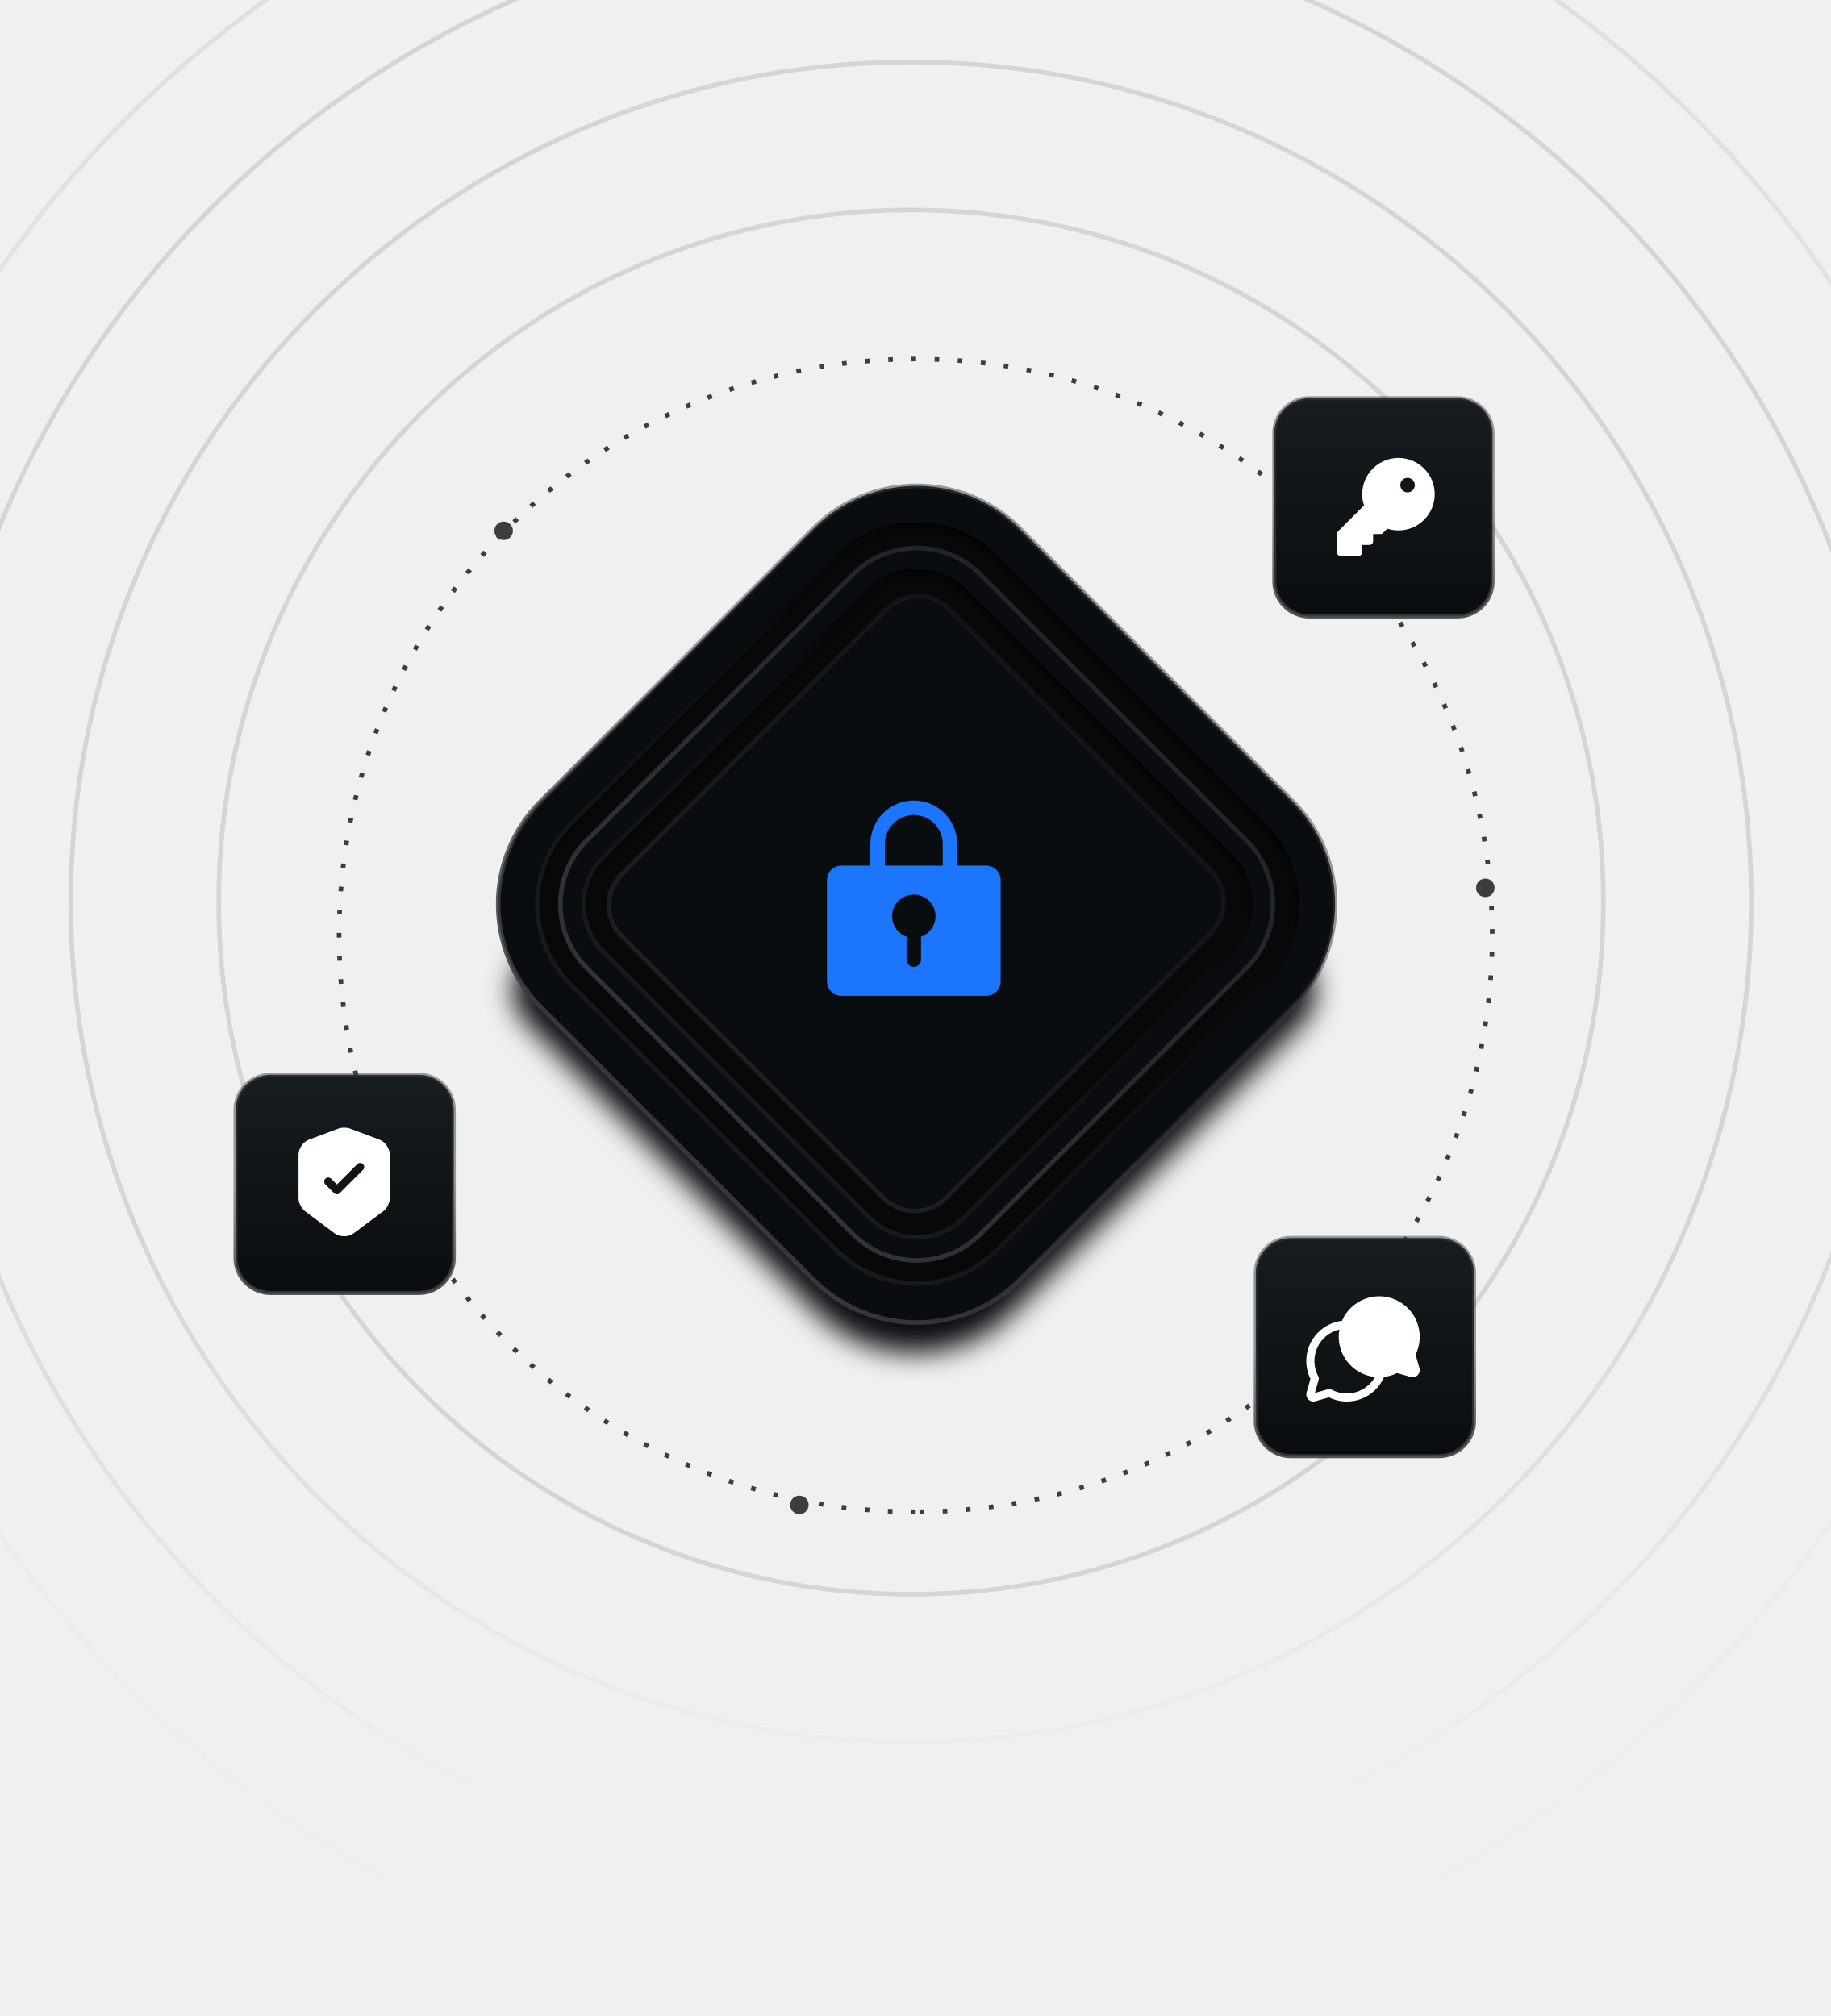
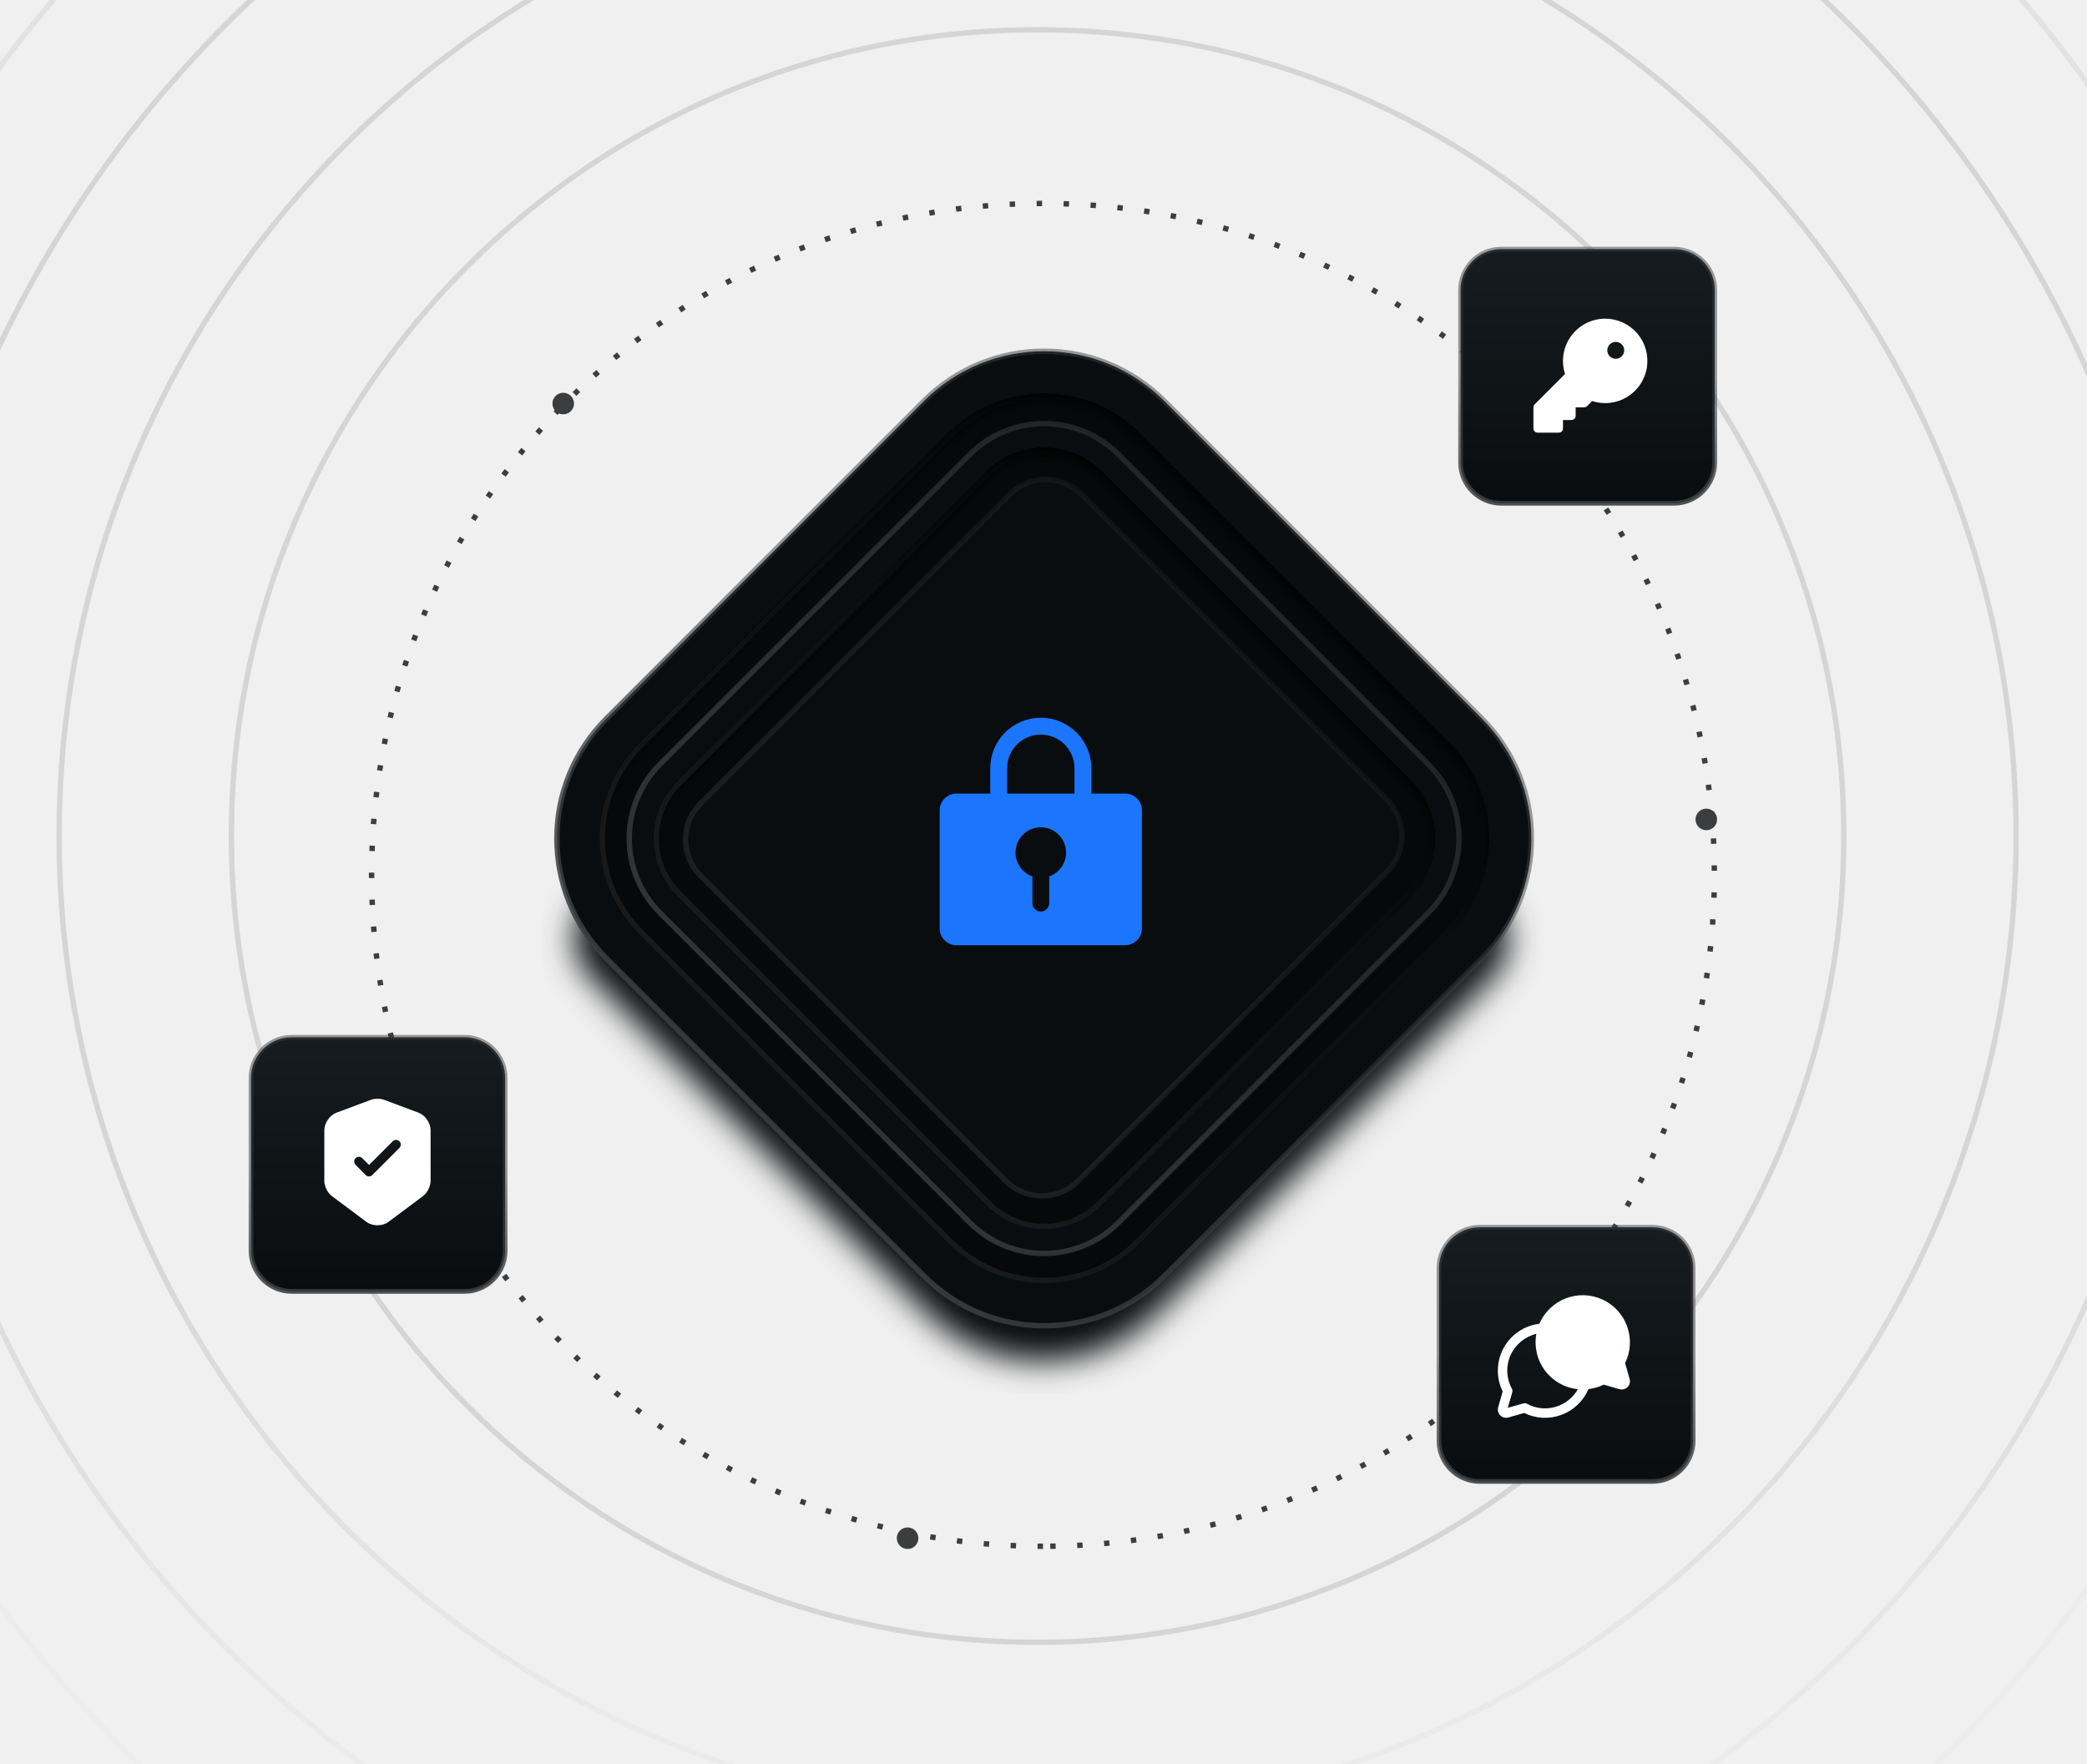
- <svg xmlns="http://www.w3.org/2000/svg" width="335" height="369" viewBox="0 0 335 369" fill="none">
-   <rect opacity="0.15" x="40.02" y="38.422" width="253.385" height="253.385" rx="126.692" stroke="#3B3D3F" stroke-width="0.847" stroke-linecap="square" stroke-linejoin="round" />
-   <path opacity="0.15" d="M12.953 165.119C12.953 80.2 81.793 11.359 166.712 11.359V11.359C251.631 11.359 320.472 80.2 320.472 165.119V165.119C320.472 250.037 251.631 318.878 166.712 318.878V318.878C81.793 318.878 12.953 250.037 12.953 165.119V165.119Z" stroke="url(#paint0_linear_10672_171094)" stroke-width="0.847" stroke-linecap="square" stroke-linejoin="round" />
-   <path opacity="0.15" d="M-13.668 165.116C-13.668 65.496 67.09 -15.262 166.71 -15.262V-15.262C266.329 -15.262 347.087 65.496 347.087 165.116V165.116C347.087 264.735 266.329 345.493 166.71 345.493V345.493C67.09 345.493 -13.668 264.735 -13.668 165.116V165.116Z" stroke="url(#paint1_linear_10672_171094)" stroke-width="0.847" stroke-linecap="square" stroke-linejoin="round" />
-   <path opacity="0.1" d="M-36.25 165.114C-36.25 53.022 54.619 -37.848 166.712 -37.848V-37.848C278.805 -37.848 369.674 53.022 369.674 165.114V165.114C369.674 277.207 278.805 368.077 166.712 368.077V368.077C54.619 368.077 -36.25 277.207 -36.25 165.114V165.114Z" stroke="url(#paint2_linear_10672_171094)" stroke-width="0.847" stroke-linecap="square" stroke-linejoin="round" />
-   <rect x="273.065" y="276.725" width="211.013" height="211.013" rx="105.506" transform="rotate(-180 273.065 276.725)" stroke="#3B3D3F" stroke-width="0.847" stroke-dasharray="0.85 3.39" />
-   <circle cx="146.281" cy="275.453" r="1.695" fill="#3B3D3F" />
-   <circle cx="271.796" cy="162.507" r="1.695" fill="#3B3D3F" />
-   <circle cx="92.164" cy="97.156" r="1.695" fill="#3B3D3F" />
-   <g filter="url(#filter0_f_10672_171094)">
-     <path d="M185.342 240.155L238.193 187.304C243.529 181.968 239.754 172.844 232.208 172.838L102.431 172.732C94.878 172.726 91.091 181.858 96.432 187.199L149.389 240.155C159.317 250.084 175.414 250.084 185.342 240.155Z" fill="#0A0D0F" />
+ <svg xmlns="http://www.w3.org/2000/svg" width="387" height="327" viewBox="0 0 387 327" fill="none">
+   <rect opacity="0.15" x="42.906" y="5.523" width="299" height="299" rx="149.5" stroke="#3B3D3F" stroke-linecap="square" stroke-linejoin="round" />
+   <path opacity="0.15" d="M10.969 155.025C10.969 54.819 92.202 -26.414 192.408 -26.414V-26.414C292.614 -26.414 373.848 54.819 373.848 155.025V155.025C373.848 255.232 292.614 336.465 192.408 336.465V336.465C92.202 336.465 10.969 255.232 10.969 155.025V155.025Z" stroke="url(#paint0_linear_10672_161503)" stroke-linecap="square" stroke-linejoin="round" />
+   <path opacity="0.15" d="M-20.445 155.021C-20.445 37.468 74.851 -57.828 192.404 -57.828V-57.828C309.958 -57.828 405.254 37.468 405.254 155.021V155.021C405.254 272.575 309.958 367.871 192.404 367.871V367.871C74.851 367.871 -20.445 272.575 -20.445 155.021V155.021Z" stroke="url(#paint1_linear_10672_161503)" stroke-linecap="square" stroke-linejoin="round" />
+   <path opacity="0.1" d="M-47.094 155.023C-47.094 22.751 60.134 -84.477 192.406 -84.477V-84.477C324.678 -84.477 431.906 22.751 431.906 155.023V155.023C431.906 287.296 324.678 394.523 192.406 394.523V394.523C60.134 394.523 -47.094 287.296 -47.094 155.023V155.023Z" stroke="url(#paint2_linear_10672_161503)" stroke-linecap="square" stroke-linejoin="round" />
+   <rect x="317.906" y="286.723" width="249" height="249" rx="124.5" transform="rotate(-180 317.906 286.723)" stroke="#3B3D3F" stroke-dasharray="1 4" />
+   <circle cx="168.297" cy="285.223" r="2" fill="#3B3D3F" />
+   <circle cx="316.406" cy="151.945" r="2" fill="#3B3D3F" />
+   <circle cx="104.438" cy="74.828" r="2" fill="#3B3D3F" />
+   <g filter="url(#filter0_f_10672_161503)">
+     <path d="M214.393 243.57L276.758 181.205C283.055 174.908 278.6 164.141 269.695 164.133L116.556 164.009C107.643 164.002 103.174 174.777 109.477 181.08L171.966 243.57C183.682 255.285 202.677 255.285 214.393 243.57Z" fill="#0A0D0F" />
  </g>
-   <rect x="167.738" y="77.88" width="123.92" height="123.92" rx="26.694" transform="rotate(45 167.738 77.8805)" fill="#0A0D0F" stroke="url(#paint3_linear_10672_171094)" stroke-width="0.847" />
-   <g filter="url(#filter1_i_10672_171094)">
-     <rect x="167.738" y="86.867" width="111.209" height="111.209" rx="21.186" transform="rotate(45 167.738 86.8672)" fill="#060809" />
+   <rect x="193.617" y="52.082" width="146.229" height="146.229" rx="31.5" transform="rotate(45 193.617 52.0821)" fill="#0A0D0F" stroke="url(#paint3_linear_10672_161503)" />
+   <g filter="url(#filter1_i_10672_161503)">
+     <rect x="193.617" y="62.688" width="131.229" height="131.229" rx="25" transform="rotate(45 193.617 62.6875)" fill="#060809" />
  </g>
-   <rect x="167.738" y="87.466" width="110.361" height="110.361" rx="20.762" transform="rotate(45 167.738 87.4664)" stroke="url(#paint4_linear_10672_171094)" stroke-width="0.847" />
-   <rect x="167.738" y="93.463" width="101.887" height="101.887" rx="16.525" transform="rotate(45 167.738 93.4625)" fill="#0A0D0F" stroke="url(#paint5_linear_10672_171094)" stroke-width="0.847" />
-   <g filter="url(#filter2_i_10672_171094)">
-     <rect x="167.738" y="98.852" width="94.26" height="94.26" rx="12.712" transform="rotate(45 167.738 98.8516)" fill="#060809" />
+   <rect x="193.617" y="63.395" width="130.229" height="130.229" rx="24.5" transform="rotate(45 193.617 63.3946)" stroke="url(#paint4_linear_10672_161503)" />
+   <rect x="193.617" y="70.469" width="120.229" height="120.229" rx="19.5" transform="rotate(45 193.617 70.4688)" fill="#0A0D0F" stroke="url(#paint5_linear_10672_161503)" />
+   <g filter="url(#filter2_i_10672_161503)">
+     <rect x="193.617" y="76.832" width="111.229" height="111.229" rx="15" transform="rotate(45 193.617 76.832)" fill="#060809" />
  </g>
-   <rect x="167.738" y="99.451" width="93.413" height="93.413" rx="12.288" transform="rotate(45 167.738 99.4508)" stroke="url(#paint6_linear_10672_171094)" stroke-width="0.847" />
-   <rect x="167.984" y="105.755" width="83.897" height="84.744" rx="8.051" transform="rotate(45 167.984 105.755)" fill="#0A0D0F" stroke="url(#paint7_linear_10672_171094)" stroke-width="0.847" />
-   <path d="M180.455 158.441H175.158V154.468C175.158 152.361 174.321 150.34 172.832 148.85C171.342 147.36 169.321 146.523 167.214 146.523C165.107 146.523 163.086 147.36 161.596 148.85C160.106 150.34 159.269 152.361 159.269 154.468V158.441H153.972C153.27 158.441 152.597 158.72 152.1 159.216C151.603 159.713 151.324 160.386 151.324 161.089V179.627C151.324 180.329 151.603 181.002 152.1 181.499C152.597 181.996 153.27 182.275 153.972 182.275H180.455C181.157 182.275 181.831 181.996 182.328 181.499C182.824 181.002 183.103 180.329 183.103 179.627V161.089C183.103 160.386 182.824 159.713 182.328 159.216C181.831 158.72 181.157 158.441 180.455 158.441ZM168.538 171.455V175.654C168.538 176.005 168.398 176.342 168.15 176.59C167.902 176.839 167.565 176.978 167.214 176.978C166.863 176.978 166.526 176.839 166.277 176.59C166.029 176.342 165.89 176.005 165.89 175.654V171.455C165.006 171.143 164.262 170.528 163.787 169.72C163.313 168.912 163.14 167.962 163.299 167.038C163.457 166.115 163.937 165.277 164.653 164.673C165.37 164.069 166.277 163.737 167.214 163.737C168.151 163.737 169.058 164.069 169.774 164.673C170.491 165.277 170.97 166.115 171.129 167.038C171.287 167.962 171.114 168.912 170.64 169.72C170.166 170.528 169.421 171.143 168.538 171.455ZM172.51 158.441H161.917V154.468C161.917 153.063 162.475 151.716 163.469 150.723C164.462 149.73 165.809 149.172 167.214 149.172C168.618 149.172 169.966 149.73 170.959 150.723C171.952 151.716 172.51 153.063 172.51 154.468V158.441Z" fill="#1C76FD" />
-   <rect x="43.104" y="196.733" width="39.938" height="39.938" rx="6.41" fill="url(#paint8_linear_10672_171094)" />
-   <rect x="43.104" y="196.733" width="39.938" height="39.938" rx="6.41" stroke="url(#paint9_linear_10672_171094)" stroke-width="0.739" />
-   <path d="M69.445 208.597L64.008 206.56C63.444 206.352 62.525 206.352 61.961 206.56L56.523 208.597C55.475 208.992 54.625 210.218 54.625 211.335V219.344C54.625 220.144 55.149 221.202 55.792 221.677L61.229 225.74C62.188 226.462 63.76 226.462 64.719 225.74L70.157 221.677C70.8 221.192 71.324 220.144 71.324 219.344V211.335C71.334 210.218 70.483 208.992 69.445 208.597ZM66.42 214.133L62.169 218.385C62.02 218.533 61.833 218.602 61.645 218.602C61.457 218.602 61.269 218.533 61.121 218.385L59.539 216.783C59.252 216.496 59.252 216.022 59.539 215.735C59.825 215.448 60.3 215.448 60.587 215.735L61.654 216.803L65.382 213.075C65.669 212.789 66.143 212.789 66.43 213.075C66.717 213.362 66.717 213.847 66.42 214.133Z" fill="white" />
-   <rect x="233.182" y="72.889" width="39.938" height="39.938" rx="6.41" fill="url(#paint10_linear_10672_171094)" />
-   <rect x="233.182" y="72.889" width="39.938" height="39.938" rx="6.41" stroke="url(#paint11_linear_10672_171094)" stroke-width="0.739" />
-   <path d="M255.907 83.819C254.859 83.82 253.827 84.069 252.894 84.545C251.962 85.021 251.154 85.711 250.539 86.558C249.924 87.405 249.517 88.386 249.354 89.421C249.19 90.455 249.273 91.513 249.596 92.51L244.821 97.284C244.759 97.345 244.711 97.418 244.677 97.499C244.644 97.579 244.627 97.666 244.627 97.753V101.071C244.627 101.247 244.697 101.415 244.821 101.54C244.946 101.664 245.114 101.734 245.29 101.734H248.608C248.784 101.734 248.953 101.664 249.077 101.54C249.202 101.415 249.272 101.247 249.272 101.071V99.744H250.599C250.775 99.744 250.943 99.674 251.068 99.549C251.192 99.425 251.262 99.256 251.262 99.08V97.753H252.589C252.676 97.753 252.763 97.736 252.843 97.703C252.924 97.669 252.997 97.621 253.059 97.559L253.851 96.765C254.763 97.061 255.729 97.156 256.681 97.043C257.633 96.931 258.549 96.613 259.367 96.112C260.184 95.611 260.884 94.939 261.416 94.142C261.949 93.345 262.303 92.442 262.453 91.495C262.604 90.548 262.547 89.579 262.287 88.657C262.028 87.734 261.571 86.878 260.949 86.148C260.326 85.419 259.553 84.833 258.683 84.431C257.813 84.029 256.865 83.82 255.907 83.819ZM257.565 90.123C257.303 90.123 257.046 90.045 256.828 89.899C256.61 89.753 256.44 89.546 256.339 89.303C256.239 89.061 256.213 88.794 256.264 88.537C256.315 88.279 256.441 88.043 256.627 87.857C256.813 87.672 257.049 87.545 257.307 87.494C257.564 87.443 257.831 87.469 258.073 87.57C258.316 87.67 258.523 87.84 258.669 88.058C258.815 88.277 258.892 88.533 258.892 88.796C258.892 89.148 258.753 89.485 258.504 89.734C258.255 89.983 257.917 90.123 257.565 90.123Z" fill="white" />
-   <rect x="229.791" y="226.592" width="39.938" height="39.938" rx="6.41" fill="url(#paint12_linear_10672_171094)" />
-   <rect x="229.791" y="226.592" width="39.938" height="39.938" rx="6.41" stroke="url(#paint13_linear_10672_171094)" stroke-width="0.739" />
-   <path d="M239.797 252.395C239.274 251.332 239.013 250.159 239.037 248.974C239.06 247.79 239.367 246.628 239.932 245.587C240.497 244.545 241.303 243.654 242.283 242.988C243.263 242.323 244.388 241.901 245.564 241.76C245.954 240.85 246.522 240.028 247.235 239.342C247.948 238.655 248.791 238.119 249.714 237.763C250.637 237.407 251.623 237.24 252.612 237.271C253.601 237.302 254.573 237.531 255.473 237.944C256.372 238.357 257.179 238.946 257.847 239.675C258.516 240.405 259.031 241.261 259.363 242.193C259.695 243.125 259.838 244.115 259.782 245.102C259.726 246.09 259.473 247.057 259.037 247.946L259.747 250.431C259.811 250.654 259.813 250.889 259.755 251.113C259.697 251.337 259.58 251.541 259.417 251.705C259.253 251.868 259.049 251.985 258.825 252.043C258.601 252.101 258.366 252.098 258.144 252.035L255.658 251.325C254.908 251.693 254.101 251.932 253.271 252.032C252.876 252.959 252.295 253.795 251.566 254.49C250.836 255.185 249.973 255.724 249.028 256.074C248.084 256.424 247.078 256.578 246.071 256.527C245.065 256.475 244.08 256.219 243.176 255.774L240.69 256.484C240.468 256.547 240.233 256.55 240.009 256.492C239.785 256.434 239.581 256.317 239.417 256.154C239.254 255.99 239.137 255.786 239.079 255.562C239.021 255.338 239.024 255.103 239.087 254.881L239.797 252.395ZM241.304 252.519L240.604 254.967L243.052 254.267C243.239 254.215 243.438 254.237 243.608 254.33C244.975 255.074 246.579 255.251 248.076 254.824C249.572 254.397 250.841 253.399 251.609 252.046C250.594 251.94 249.611 251.626 248.723 251.123C247.835 250.619 247.061 249.938 246.448 249.121C245.836 248.304 245.399 247.369 245.165 246.376C244.931 245.382 244.905 244.351 245.088 243.346C244.2 243.556 243.372 243.967 242.668 244.549C241.965 245.131 241.405 245.867 241.033 246.701C240.661 247.534 240.486 248.443 240.522 249.355C240.558 250.267 240.804 251.158 241.241 251.96C241.335 252.131 241.357 252.331 241.304 252.519Z" fill="white" />
+   <rect x="193.617" y="77.539" width="110.229" height="110.229" rx="14.5" transform="rotate(45 193.617 77.5391)" stroke="url(#paint6_linear_10672_161503)" />
+   <rect x="193.906" y="84.977" width="99" height="100" rx="9.5" transform="rotate(45 193.906 84.9766)" fill="#0A0D0F" stroke="url(#paint7_linear_10672_161503)" />
+   <path d="M208.625 147.148H202.375V142.461C202.375 139.975 201.387 137.59 199.629 135.832C197.871 134.074 195.486 133.086 193 133.086C190.514 133.086 188.129 134.074 186.371 135.832C184.613 137.59 183.625 139.975 183.625 142.461V147.148H177.375C176.546 147.148 175.751 147.478 175.165 148.064C174.579 148.65 174.25 149.445 174.25 150.273V172.148C174.25 172.977 174.579 173.772 175.165 174.358C175.751 174.944 176.546 175.273 177.375 175.273H208.625C209.454 175.273 210.249 174.944 210.835 174.358C211.421 173.772 211.75 172.977 211.75 172.148V150.273C211.75 149.445 211.421 148.65 210.835 148.064C210.249 147.478 209.454 147.148 208.625 147.148ZM194.562 162.506V167.461C194.562 167.875 194.398 168.273 194.105 168.566C193.812 168.859 193.414 169.023 193 169.023C192.586 169.023 192.188 168.859 191.895 168.566C191.602 168.273 191.437 167.875 191.437 167.461V162.506C190.395 162.137 189.516 161.412 188.957 160.458C188.397 159.504 188.193 158.384 188.38 157.294C188.567 156.204 189.133 155.215 189.979 154.503C190.824 153.79 191.894 153.399 193 153.399C194.106 153.399 195.176 153.79 196.021 154.503C196.867 155.215 197.433 156.204 197.62 157.294C197.807 158.384 197.603 159.504 197.043 160.458C196.484 161.412 195.605 162.137 194.562 162.506ZM199.25 147.148H186.75V142.461C186.75 140.803 187.408 139.214 188.581 138.042C189.753 136.869 191.342 136.211 193 136.211C194.658 136.211 196.247 136.869 197.419 138.042C198.592 139.214 199.25 140.803 199.25 142.461V147.148Z" fill="#1C76FD" />
+   <rect x="46.545" y="192.334" width="47.128" height="47.128" rx="7.564" fill="url(#paint8_linear_10672_161503)" />
+   <rect x="46.545" y="192.334" width="47.128" height="47.128" rx="7.564" stroke="url(#paint9_linear_10672_161503)" stroke-width="0.872" />
+   <path d="M77.627 206.33L71.21 203.927C70.545 203.682 69.46 203.682 68.795 203.927L62.379 206.33C61.142 206.797 60.139 208.243 60.139 209.562V219.012C60.139 219.957 60.757 221.205 61.515 221.765L67.932 226.56C69.064 227.412 70.919 227.412 72.05 226.56L78.467 221.765C79.225 221.193 79.844 219.957 79.844 219.012V209.562C79.855 208.243 78.852 206.797 77.627 206.33ZM74.057 212.863L69.04 217.88C68.865 218.055 68.644 218.137 68.422 218.137C68.2 218.137 67.979 218.055 67.804 217.88L65.937 215.99C65.599 215.652 65.599 215.092 65.937 214.753C66.275 214.415 66.835 214.415 67.174 214.753L68.434 216.013L72.832 211.615C73.17 211.277 73.73 211.277 74.069 211.615C74.407 211.953 74.407 212.525 74.057 212.863Z" fill="white" />
+   <rect x="270.842" y="46.194" width="47.128" height="47.128" rx="7.564" fill="url(#paint10_linear_10672_161503)" />
+   <rect x="270.842" y="46.194" width="47.128" height="47.128" rx="7.564" stroke="url(#paint11_linear_10672_161503)" stroke-width="0.872" />
+   <path d="M297.66 59.089C296.424 59.09 295.206 59.384 294.105 59.946C293.005 60.507 292.052 61.321 291.326 62.321C290.6 63.321 290.121 64.479 289.927 65.699C289.734 66.92 289.832 68.169 290.213 69.344L284.579 74.978C284.506 75.05 284.448 75.137 284.409 75.232C284.37 75.327 284.35 75.429 284.35 75.531V79.446C284.35 79.654 284.432 79.853 284.579 80C284.726 80.147 284.925 80.229 285.133 80.229H289.047C289.255 80.229 289.454 80.147 289.601 80C289.748 79.853 289.83 79.654 289.83 79.446V77.88H291.396C291.604 77.88 291.803 77.798 291.95 77.651C292.097 77.504 292.179 77.305 292.179 77.097V75.531H293.745C293.848 75.532 293.95 75.511 294.045 75.472C294.14 75.433 294.226 75.375 294.299 75.302L295.235 74.366C296.311 74.715 297.45 74.827 298.573 74.694C299.697 74.561 300.778 74.186 301.743 73.595C302.708 73.004 303.533 72.211 304.162 71.27C304.79 70.33 305.208 69.264 305.385 68.147C305.563 67.029 305.496 65.887 305.189 64.797C304.883 63.708 304.344 62.699 303.609 61.838C302.875 60.977 301.963 60.286 300.936 59.811C299.909 59.337 298.791 59.09 297.66 59.089ZM299.617 66.528C299.308 66.528 299.005 66.436 298.747 66.264C298.49 66.091 298.289 65.847 298.171 65.561C298.052 65.275 298.021 64.96 298.081 64.656C298.142 64.352 298.291 64.073 298.51 63.854C298.729 63.635 299.008 63.486 299.312 63.426C299.616 63.365 299.93 63.396 300.217 63.515C300.503 63.633 300.747 63.834 300.919 64.092C301.091 64.349 301.183 64.652 301.183 64.962C301.183 65.377 301.018 65.775 300.725 66.069C300.431 66.362 300.033 66.528 299.617 66.528Z" fill="white" />
+   <rect x="266.842" y="227.569" width="47.128" height="47.128" rx="7.564" fill="url(#paint12_linear_10672_161503)" />
+   <rect x="266.842" y="227.569" width="47.128" height="47.128" rx="7.564" stroke="url(#paint13_linear_10672_161503)" stroke-width="0.872" />
+   <path d="M278.648 258.013C278.03 256.758 277.723 255.374 277.751 253.977C277.778 252.579 278.141 251.208 278.807 249.979C279.474 248.75 280.425 247.699 281.581 246.913C282.737 246.127 284.065 245.63 285.453 245.463C285.913 244.39 286.584 243.42 287.425 242.61C288.266 241.8 289.26 241.167 290.35 240.747C291.44 240.327 292.602 240.13 293.769 240.167C294.936 240.204 296.084 240.473 297.145 240.961C298.206 241.448 299.159 242.142 299.948 243.004C300.736 243.865 301.344 244.875 301.736 245.975C302.128 247.075 302.296 248.242 302.23 249.408C302.164 250.573 301.865 251.714 301.352 252.763L302.189 255.696C302.264 255.959 302.267 256.236 302.199 256.5C302.13 256.764 301.993 257.005 301.8 257.198C301.607 257.391 301.366 257.529 301.101 257.598C300.837 257.666 300.56 257.663 300.297 257.588L297.364 256.75C296.479 257.185 295.526 257.467 294.547 257.585C294.081 258.678 293.396 259.665 292.535 260.485C291.675 261.305 290.656 261.941 289.541 262.355C288.426 262.768 287.239 262.95 286.052 262.889C284.864 262.828 283.702 262.526 282.635 262L279.702 262.838C279.44 262.913 279.162 262.916 278.898 262.848C278.634 262.779 278.393 262.641 278.2 262.448C278.007 262.255 277.869 262.014 277.8 261.75C277.732 261.486 277.735 261.209 277.81 260.946L278.648 258.013ZM280.426 258.159L279.6 261.048L282.489 260.222C282.709 260.16 282.944 260.187 283.145 260.296C284.758 261.174 286.651 261.383 288.417 260.879C290.182 260.375 291.68 259.198 292.586 257.601C291.388 257.477 290.229 257.106 289.181 256.512C288.133 255.918 287.219 255.113 286.496 254.149C285.774 253.185 285.258 252.083 284.982 250.91C284.706 249.737 284.675 248.521 284.892 247.335C283.843 247.583 282.866 248.068 282.036 248.755C281.206 249.442 280.545 250.31 280.106 251.294C279.667 252.277 279.46 253.349 279.503 254.426C279.546 255.502 279.836 256.554 280.352 257.5C280.462 257.701 280.489 257.938 280.426 258.159Z" fill="white" />
  <defs>
-     <filter id="filter0_f_10672_171094" x="88.849" y="167.647" width="156.927" height="85.039" filterUnits="userSpaceOnUse" color-interpolation-filters="sRGB">
+     <filter id="filter0_f_10672_161503" x="100.527" y="158.009" width="185.18" height="100.348" filterUnits="userSpaceOnUse" color-interpolation-filters="sRGB">
      <feFlood flood-opacity="0" result="BackgroundImageFix" />
      <feBlend mode="normal" in="SourceGraphic" in2="BackgroundImageFix" result="shape" />
-       <feGaussianBlur stdDeviation="2.542" result="effect1_foregroundBlur_10672_171094" />
+       <feGaussianBlur stdDeviation="3" result="effect1_foregroundBlur_10672_161503" />
    </filter>
-     <filter id="filter1_i_10672_171094" x="97.877" y="95.643" width="139.723" height="140.569" filterUnits="userSpaceOnUse" color-interpolation-filters="sRGB">
+     <filter id="filter1_i_10672_161503" x="111.18" y="73.043" width="164.875" height="165.875" filterUnits="userSpaceOnUse" color-interpolation-filters="sRGB">
      <feFlood flood-opacity="0" result="BackgroundImageFix" />
      <feBlend mode="normal" in="SourceGraphic" in2="BackgroundImageFix" result="shape" />
      <feColorMatrix in="SourceAlpha" type="matrix" values="0 0 0 0 0 0 0 0 0 0 0 0 0 0 0 0 0 0 127 0" result="hardAlpha" />
-       <feOffset dy="0.847" />
-       <feGaussianBlur stdDeviation="0.847" />
+       <feOffset dy="1" />
+       <feGaussianBlur stdDeviation="1" />
      <feComposite in2="hardAlpha" operator="arithmetic" k2="-1" k3="1" />
      <feColorMatrix type="matrix" values="0 0 0 0 0 0 0 0 0 0 0 0 0 0 0 0 0 0 1 0" />
-       <feBlend mode="normal" in2="shape" result="effect1_innerShadow_10672_171094" />
+       <feBlend mode="normal" in2="shape" result="effect1_innerShadow_10672_161503" />
    </filter>
-     <filter id="filter2_i_10672_171094" x="106.352" y="104.117" width="122.773" height="123.621" filterUnits="userSpaceOnUse" color-interpolation-filters="sRGB">
+     <filter id="filter2_i_10672_161503" x="121.18" y="83.045" width="144.875" height="145.875" filterUnits="userSpaceOnUse" color-interpolation-filters="sRGB">
      <feFlood flood-opacity="0" result="BackgroundImageFix" />
      <feBlend mode="normal" in="SourceGraphic" in2="BackgroundImageFix" result="shape" />
      <feColorMatrix in="SourceAlpha" type="matrix" values="0 0 0 0 0 0 0 0 0 0 0 0 0 0 0 0 0 0 127 0" result="hardAlpha" />
-       <feOffset dy="0.847" />
-       <feGaussianBlur stdDeviation="0.847" />
+       <feOffset dy="1" />
+       <feGaussianBlur stdDeviation="1" />
      <feComposite in2="hardAlpha" operator="arithmetic" k2="-1" k3="1" />
      <feColorMatrix type="matrix" values="0 0 0 0 0 0 0 0 0 0 0 0 0 0 0 0 0 0 1 0" />
-       <feBlend mode="normal" in2="shape" result="effect1_innerShadow_10672_171094" />
+       <feBlend mode="normal" in2="shape" result="effect1_innerShadow_10672_161503" />
    </filter>
-     <linearGradient id="paint0_linear_10672_171094" x1="166.712" y1="11.359" x2="166.712" y2="328.726" gradientUnits="userSpaceOnUse">
+     <linearGradient id="paint0_linear_10672_161503" x1="192.408" y1="-26.414" x2="192.408" y2="348.086" gradientUnits="userSpaceOnUse">
      <stop offset="0.671" stop-color="#3B3D3F" />
      <stop offset="1" stop-color="#3B3D3F" stop-opacity="0" />
    </linearGradient>
-     <linearGradient id="paint1_linear_10672_171094" x1="166.71" y1="-15.262" x2="166.71" y2="331.057" gradientUnits="userSpaceOnUse">
+     <linearGradient id="paint1_linear_10672_161503" x1="192.404" y1="-57.828" x2="192.404" y2="350.836" gradientUnits="userSpaceOnUse">
      <stop offset="0.655" stop-color="#3B3D3F" />
      <stop offset="1" stop-color="#3B3D3F" stop-opacity="0" />
    </linearGradient>
-     <linearGradient id="paint2_linear_10672_171094" x1="166.712" y1="-37.848" x2="166.712" y2="368.077" gradientUnits="userSpaceOnUse">
+     <linearGradient id="paint2_linear_10672_161503" x1="192.406" y1="-84.477" x2="192.406" y2="394.523" gradientUnits="userSpaceOnUse">
      <stop stop-color="#3B3D3F" />
      <stop offset="1" stop-color="#3B3D3F" stop-opacity="0" />
    </linearGradient>
-     <linearGradient id="paint3_linear_10672_171094" x1="230.122" y1="139.623" x2="230.122" y2="202.049" gradientUnits="userSpaceOnUse">
+     <linearGradient id="paint3_linear_10672_161503" x1="267.232" y1="124.94" x2="267.232" y2="198.604" gradientUnits="userSpaceOnUse">
      <stop stop-color="#3B3D3F" stop-opacity="0.5" />
      <stop offset="1" stop-color="#3B3D3F" stop-opacity="0.89" />
    </linearGradient>
-     <linearGradient id="paint4_linear_10672_171094" x1="223.326" y1="86.341" x2="223.37" y2="198.076" gradientUnits="userSpaceOnUse">
+     <linearGradient id="paint4_linear_10672_161503" x1="259.212" y1="62.066" x2="259.264" y2="193.916" gradientUnits="userSpaceOnUse">
      <stop stop-color="#1E1E1F" stop-opacity="0" />
      <stop offset="1" stop-color="#1E1E1F" stop-opacity="0.8" />
    </linearGradient>
-     <linearGradient id="paint5_linear_10672_171094" x1="219.105" y1="92.863" x2="219.105" y2="195.598" gradientUnits="userSpaceOnUse">
+     <linearGradient id="paint5_linear_10672_161503" x1="254.232" y1="69.762" x2="254.232" y2="190.991" gradientUnits="userSpaceOnUse">
      <stop stop-color="#3B3D3F" stop-opacity="0.5" />
      <stop offset="1" stop-color="#3B3D3F" stop-opacity="0.8" />
    </linearGradient>
-     <linearGradient id="paint6_linear_10672_171094" x1="214.854" y1="98.405" x2="214.891" y2="193.112" gradientUnits="userSpaceOnUse">
+     <linearGradient id="paint6_linear_10672_161503" x1="249.215" y1="76.305" x2="249.259" y2="188.061" gradientUnits="userSpaceOnUse">
      <stop stop-color="#1E1E1F" stop-opacity="0" />
      <stop offset="1" stop-color="#1E1E1F" stop-opacity="0.8" />
    </linearGradient>
-     <linearGradient id="paint7_linear_10672_171094" x1="210.356" y1="105.156" x2="210.356" y2="190.748" gradientUnits="userSpaceOnUse">
+     <linearGradient id="paint7_linear_10672_161503" x1="243.906" y1="84.269" x2="243.906" y2="185.27" gradientUnits="userSpaceOnUse">
      <stop stop-color="#3B3D3F" stop-opacity="0.2" />
      <stop offset="1" stop-color="#3B3D3F" stop-opacity="0.4" />
    </linearGradient>
-     <linearGradient id="paint8_linear_10672_171094" x1="63.073" y1="196.363" x2="63.073" y2="237.04" gradientUnits="userSpaceOnUse">
+     <linearGradient id="paint8_linear_10672_161503" x1="70.109" y1="191.898" x2="70.109" y2="239.898" gradientUnits="userSpaceOnUse">
      <stop stop-color="#161C20" />
      <stop offset="1" stop-color="#0A0D0F" />
    </linearGradient>
-     <linearGradient id="paint9_linear_10672_171094" x1="63.073" y1="216.688" x2="63.073" y2="237.04" gradientUnits="userSpaceOnUse">
+     <linearGradient id="paint9_linear_10672_161503" x1="70.109" y1="215.882" x2="70.109" y2="239.898" gradientUnits="userSpaceOnUse">
      <stop stop-color="#3B3D3F" stop-opacity="0.5" />
      <stop offset="1" stop-color="#3B3D3F" stop-opacity="0.89" />
    </linearGradient>
-     <linearGradient id="paint10_linear_10672_171094" x1="253.151" y1="72.52" x2="253.151" y2="113.197" gradientUnits="userSpaceOnUse">
+     <linearGradient id="paint10_linear_10672_161503" x1="294.406" y1="45.758" x2="294.406" y2="93.758" gradientUnits="userSpaceOnUse">
      <stop stop-color="#161C20" />
      <stop offset="1" stop-color="#0A0D0F" />
    </linearGradient>
-     <linearGradient id="paint11_linear_10672_171094" x1="253.151" y1="92.844" x2="253.151" y2="113.197" gradientUnits="userSpaceOnUse">
+     <linearGradient id="paint11_linear_10672_161503" x1="294.406" y1="69.742" x2="294.406" y2="93.758" gradientUnits="userSpaceOnUse">
      <stop stop-color="#3B3D3F" stop-opacity="0.5" />
      <stop offset="1" stop-color="#3B3D3F" stop-opacity="0.89" />
    </linearGradient>
-     <linearGradient id="paint12_linear_10672_171094" x1="249.76" y1="226.223" x2="249.76" y2="266.9" gradientUnits="userSpaceOnUse">
+     <linearGradient id="paint12_linear_10672_161503" x1="290.406" y1="227.133" x2="290.406" y2="275.133" gradientUnits="userSpaceOnUse">
      <stop stop-color="#161C20" />
      <stop offset="1" stop-color="#0A0D0F" />
    </linearGradient>
-     <linearGradient id="paint13_linear_10672_171094" x1="249.76" y1="246.548" x2="249.76" y2="266.9" gradientUnits="userSpaceOnUse">
+     <linearGradient id="paint13_linear_10672_161503" x1="290.406" y1="251.117" x2="290.406" y2="275.133" gradientUnits="userSpaceOnUse">
      <stop stop-color="#3B3D3F" stop-opacity="0.5" />
      <stop offset="1" stop-color="#3B3D3F" stop-opacity="0.89" />
    </linearGradient>
  </defs>
</svg>
